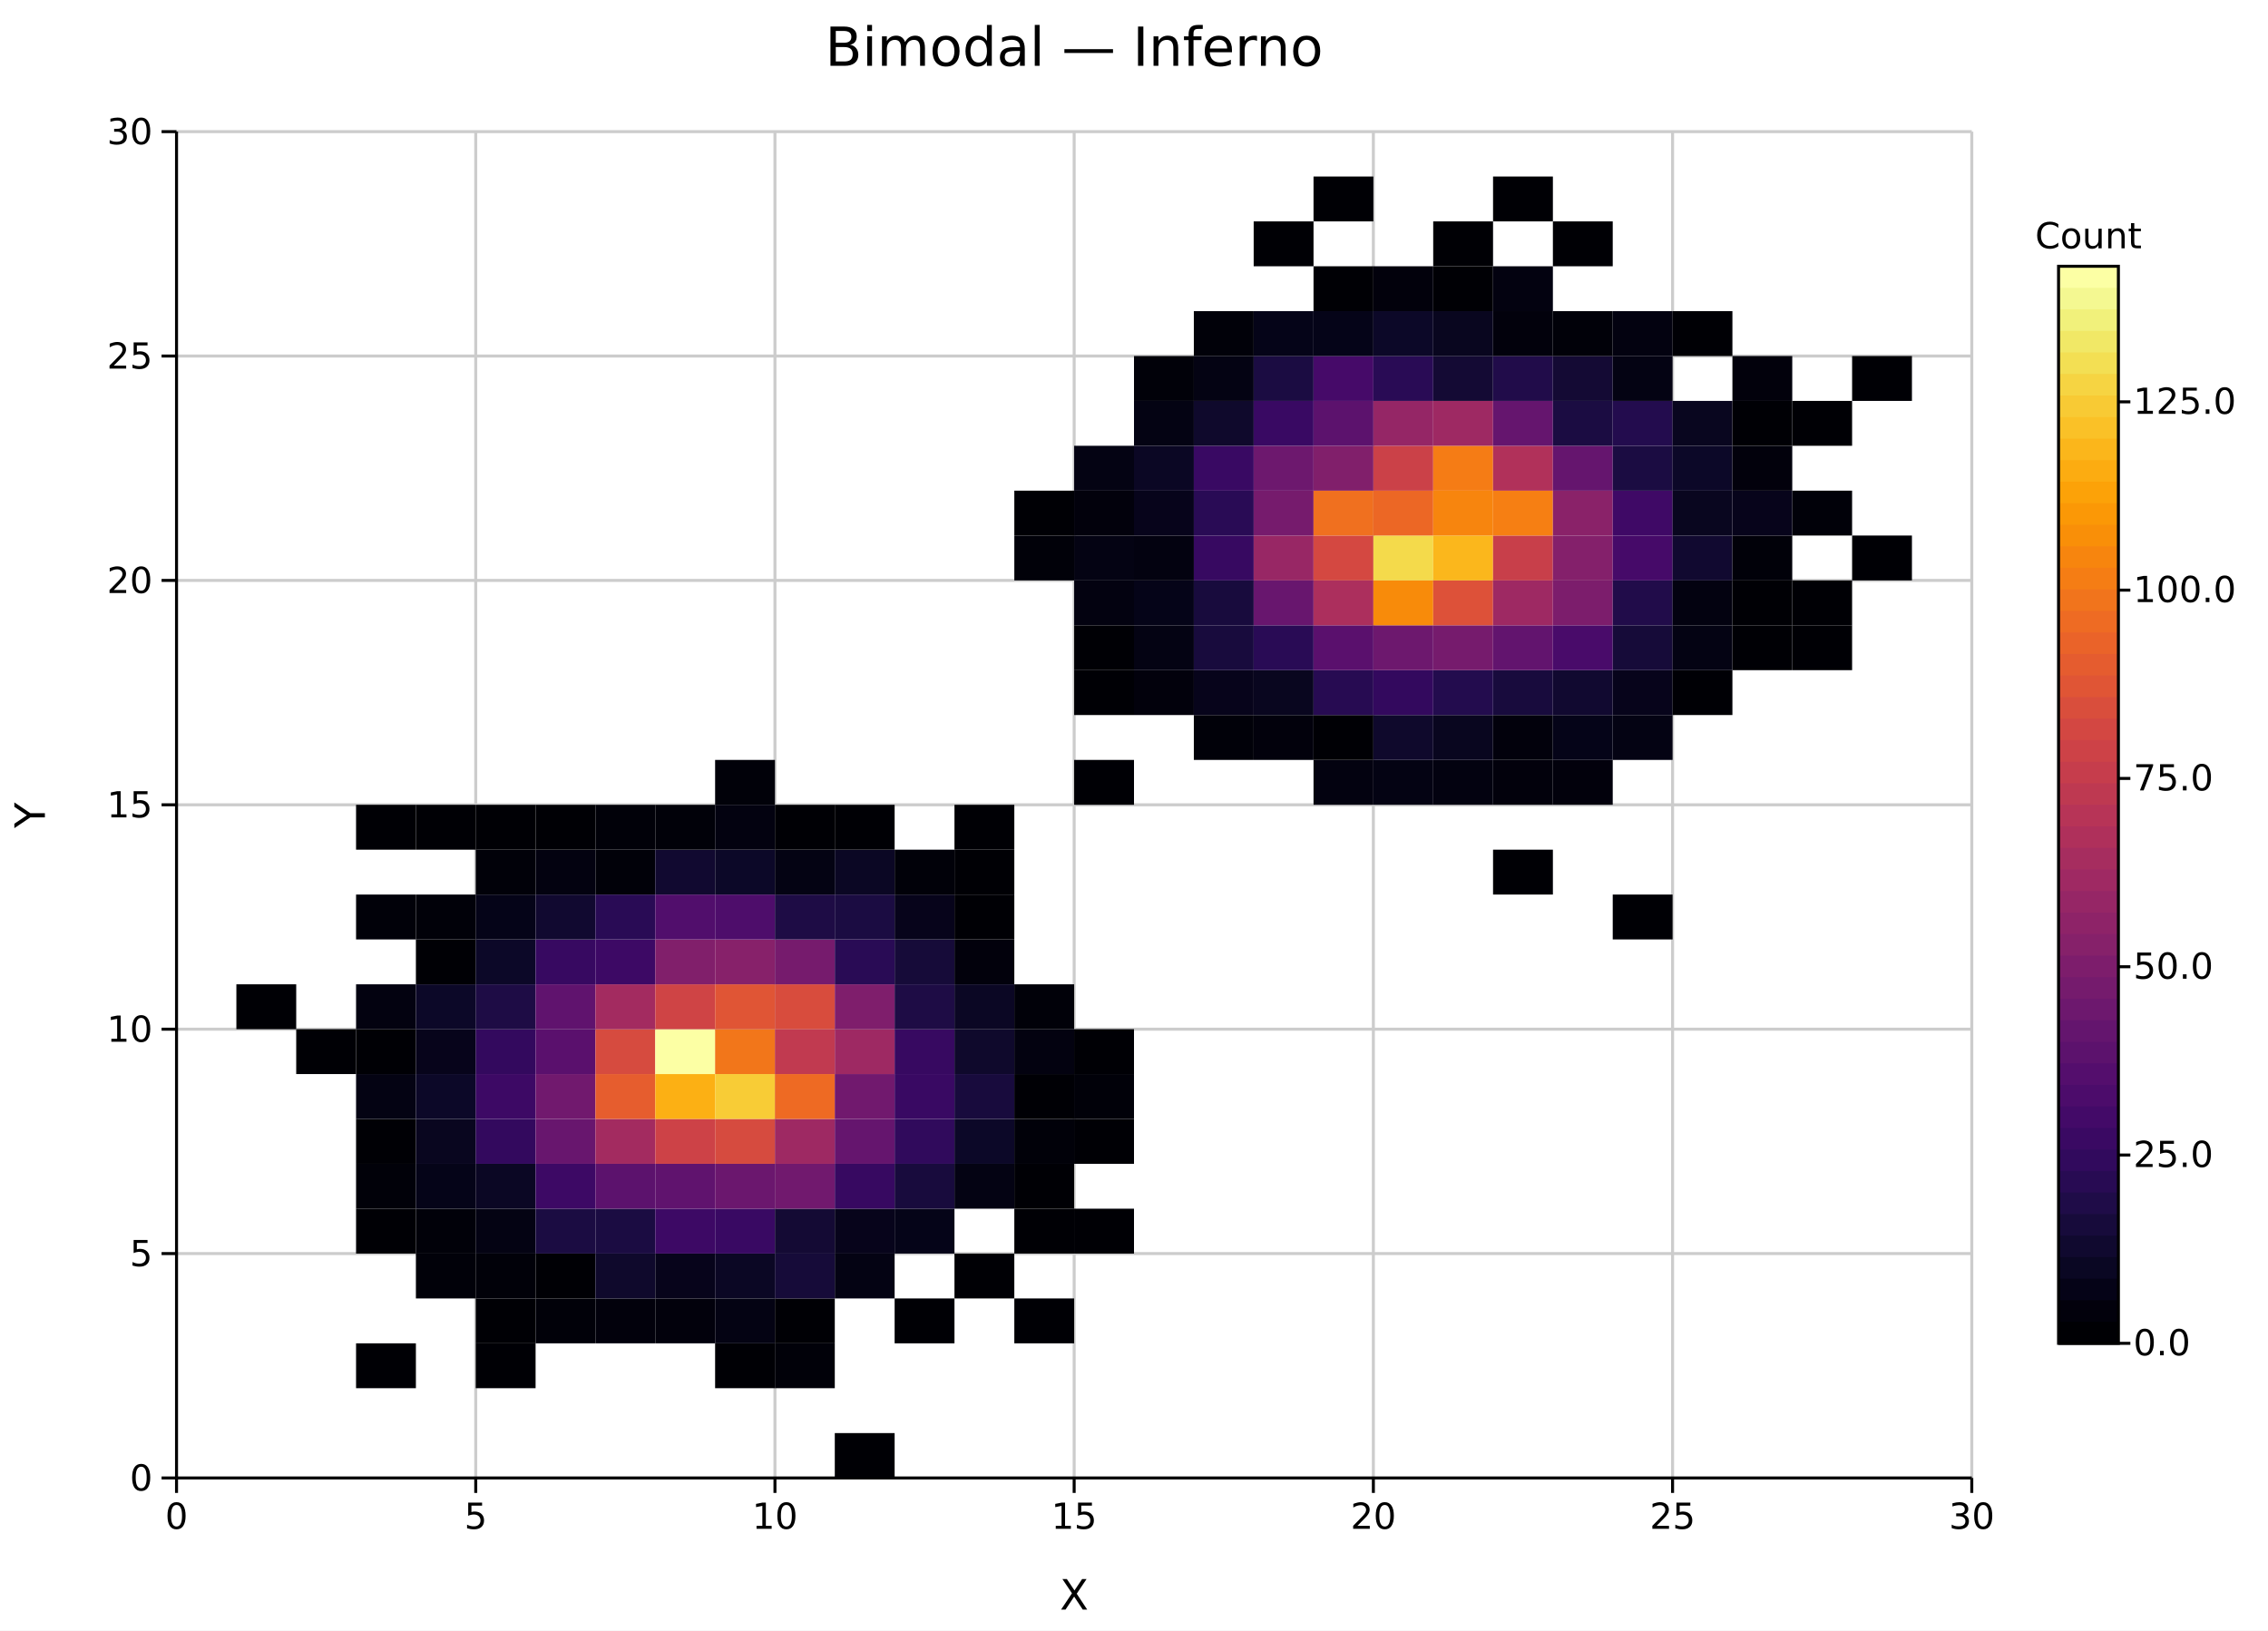
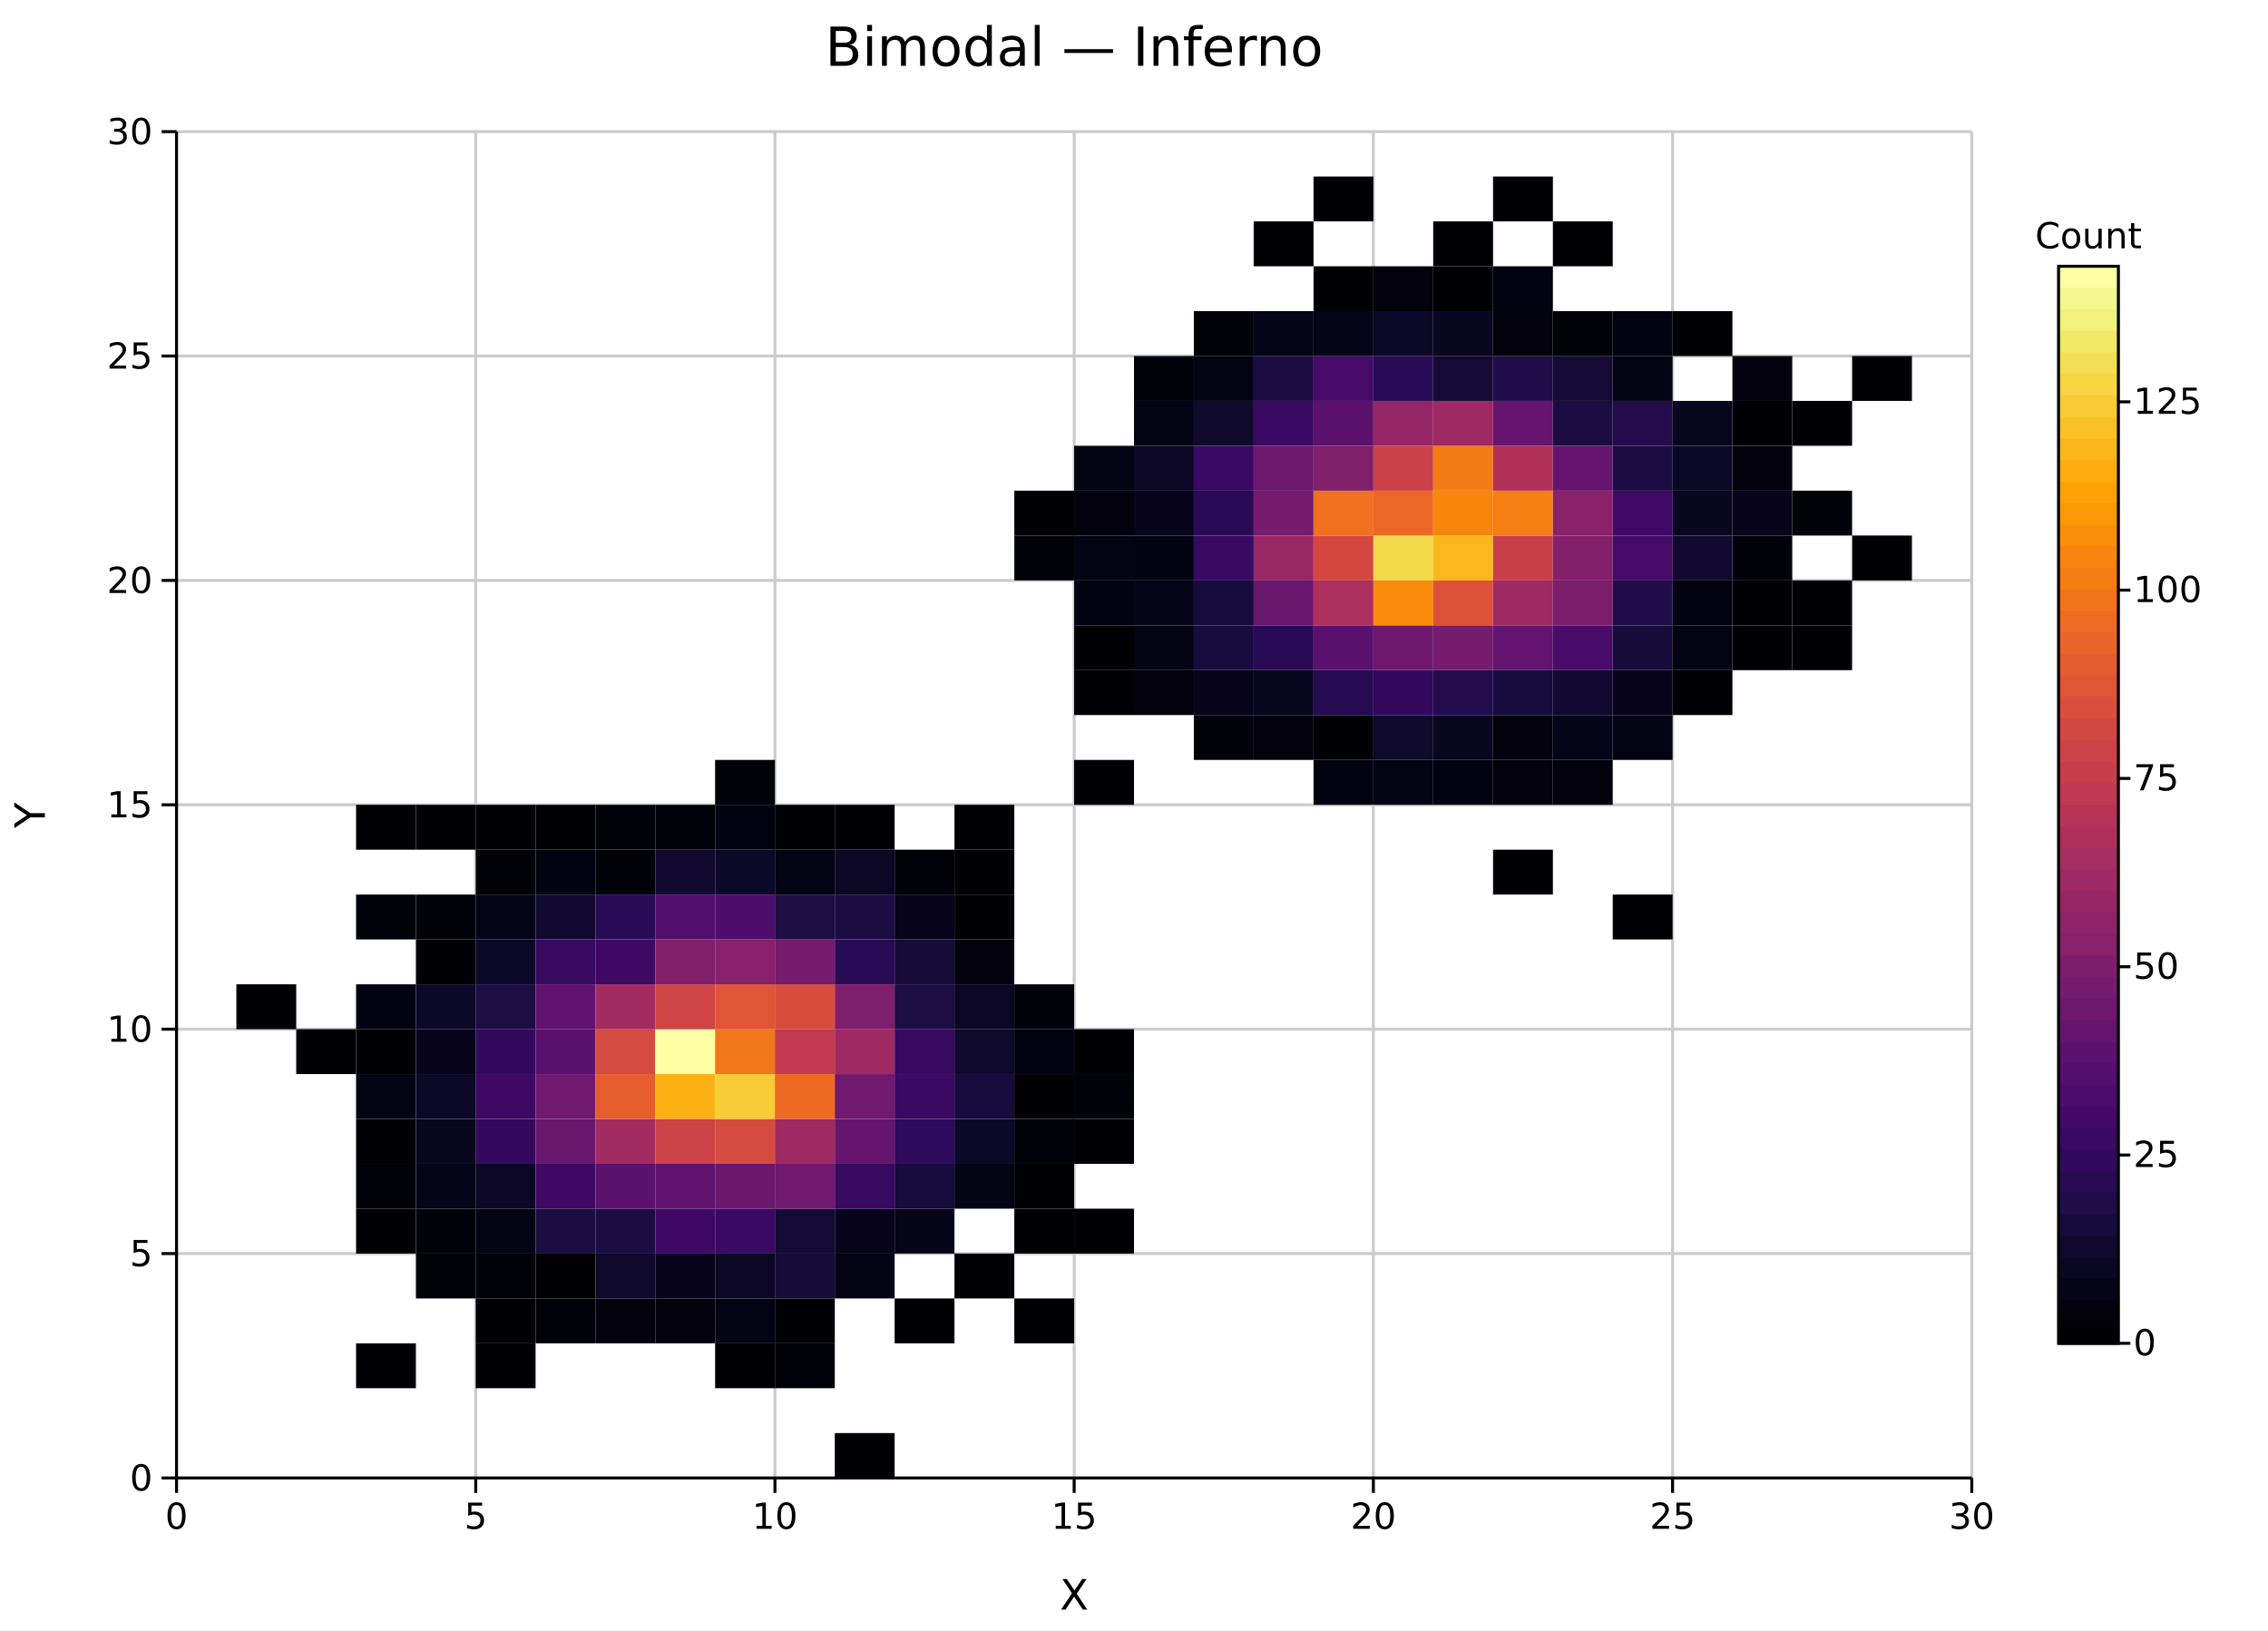
<svg xmlns="http://www.w3.org/2000/svg" width="758" height="545" font-family="DejaVu Sans, Liberation Sans, Arial, sans-serif" fill="black">
  <rect width="100%" height="100%" fill="white" />
  <line x1="159" y1="44" x2="159" y2="494" stroke="#cccccc" stroke-width="1" />
  <line x1="259" y1="44" x2="259" y2="494" stroke="#cccccc" stroke-width="1" />
  <line x1="359" y1="44" x2="359" y2="494" stroke="#cccccc" stroke-width="1" />
  <line x1="459" y1="44" x2="459" y2="494" stroke="#cccccc" stroke-width="1" />
  <line x1="559" y1="44" x2="559" y2="494" stroke="#cccccc" stroke-width="1" />
  <line x1="659" y1="44" x2="659" y2="494" stroke="#cccccc" stroke-width="1" />
  <line x1="59" y1="419" x2="659" y2="419" stroke="#cccccc" stroke-width="1" />
  <line x1="59" y1="344" x2="659" y2="344" stroke="#cccccc" stroke-width="1" />
  <line x1="59" y1="269" x2="659" y2="269" stroke="#cccccc" stroke-width="1" />
  <line x1="59" y1="194" x2="659" y2="194" stroke="#cccccc" stroke-width="1" />
  <line x1="59" y1="119" x2="659" y2="119" stroke="#cccccc" stroke-width="1" />
  <line x1="59" y1="44" x2="659" y2="44" stroke="#cccccc" stroke-width="1" />
  <line x1="59" y1="494" x2="659" y2="494" stroke="#000000" stroke-width="1" />
  <line x1="59" y1="44" x2="59" y2="494" stroke="#000000" stroke-width="1" />
  <line x1="59" y1="494" x2="59" y2="499" stroke="#000000" stroke-width="1" />
  <text x="59" y="511" font-size="12" text-anchor="middle">0</text>
  <line x1="159" y1="494" x2="159" y2="499" stroke="#000000" stroke-width="1" />
  <text x="159" y="511" font-size="12" text-anchor="middle">5</text>
  <line x1="259" y1="494" x2="259" y2="499" stroke="#000000" stroke-width="1" />
  <text x="259" y="511" font-size="12" text-anchor="middle">10</text>
  <line x1="359" y1="494" x2="359" y2="499" stroke="#000000" stroke-width="1" />
  <text x="359" y="511" font-size="12" text-anchor="middle">15</text>
  <line x1="459" y1="494" x2="459" y2="499" stroke="#000000" stroke-width="1" />
  <text x="459" y="511" font-size="12" text-anchor="middle">20</text>
  <line x1="559" y1="494" x2="559" y2="499" stroke="#000000" stroke-width="1" />
  <text x="559" y="511" font-size="12" text-anchor="middle">25</text>
  <line x1="659" y1="494" x2="659" y2="499" stroke="#000000" stroke-width="1" />
  <text x="659" y="511" font-size="12" text-anchor="middle">30</text>
  <line x1="54" y1="494" x2="59" y2="494" stroke="#000000" stroke-width="1" />
  <text x="51" y="498.2" font-size="12" text-anchor="end">0</text>
  <line x1="54" y1="419" x2="59" y2="419" stroke="#000000" stroke-width="1" />
  <text x="51" y="423.2" font-size="12" text-anchor="end">5</text>
  <line x1="54" y1="344" x2="59" y2="344" stroke="#000000" stroke-width="1" />
  <text x="51" y="348.2" font-size="12" text-anchor="end">10</text>
  <line x1="54" y1="269" x2="59" y2="269" stroke="#000000" stroke-width="1" />
  <text x="51" y="273.2" font-size="12" text-anchor="end">15</text>
  <line x1="54" y1="194" x2="59" y2="194" stroke="#000000" stroke-width="1" />
  <text x="51" y="198.2" font-size="12" text-anchor="end">20</text>
  <line x1="54" y1="119" x2="59" y2="119" stroke="#000000" stroke-width="1" />
  <text x="51" y="123.2" font-size="12" text-anchor="end">25</text>
  <line x1="54" y1="44" x2="59" y2="44" stroke="#000000" stroke-width="1" />
  <text x="51" y="48.2" font-size="12" text-anchor="end">30</text>
  <text x="359" y="538" font-size="14" text-anchor="middle">X</text>
  <text x="15" y="272.5" font-size="14" text-anchor="middle" transform="rotate(-90,15,272.5)">Y</text>
  <text x="359" y="22" font-size="18" text-anchor="middle">Bimodal — Inferno</text>
  <rect x="279" y="479" width="20" height="15" fill="#000005" />
  <rect x="119" y="449" width="20" height="15" fill="#000005" />
  <rect x="159" y="449" width="20" height="15" fill="#000005" />
  <rect x="239" y="449" width="20" height="15" fill="#000005" />
  <rect x="259" y="449" width="20" height="15" fill="#010109" />
  <rect x="159" y="434" width="20" height="15" fill="#000005" />
  <rect x="179" y="434" width="20" height="15" fill="#010109" />
  <rect x="199" y="434" width="20" height="15" fill="#02010c" />
  <rect x="219" y="434" width="20" height="15" fill="#02010c" />
  <rect x="239" y="434" width="20" height="15" fill="#040313" />
  <rect x="259" y="434" width="20" height="15" fill="#000005" />
  <rect x="299" y="434" width="20" height="15" fill="#000005" />
  <rect x="339" y="434" width="20" height="15" fill="#000005" />
  <rect x="139" y="419" width="20" height="15" fill="#010109" />
  <rect x="159" y="419" width="20" height="15" fill="#010109" />
  <rect x="179" y="419" width="20" height="15" fill="#000005" />
  <rect x="199" y="419" width="20" height="15" fill="#0f092c" />
  <rect x="219" y="419" width="20" height="15" fill="#07041b" />
  <rect x="239" y="419" width="20" height="15" fill="#0b0724" />
  <rect x="259" y="419" width="20" height="15" fill="#160b39" />
  <rect x="279" y="419" width="20" height="15" fill="#040313" />
  <rect x="319" y="419" width="20" height="15" fill="#000005" />
  <rect x="119" y="404" width="20" height="15" fill="#000005" />
  <rect x="139" y="404" width="20" height="15" fill="#010109" />
  <rect x="159" y="404" width="20" height="15" fill="#040313" />
  <rect x="179" y="404" width="20" height="15" fill="#1b0c42" />
  <rect x="199" y="404" width="20" height="15" fill="#1b0c42" />
  <rect x="219" y="404" width="20" height="15" fill="#3d0965" />
  <rect x="239" y="404" width="20" height="15" fill="#390963" />
  <rect x="259" y="404" width="20" height="15" fill="#140a34" />
  <rect x="279" y="404" width="20" height="15" fill="#07041b" />
  <rect x="299" y="404" width="20" height="15" fill="#050418" />
  <rect x="339" y="404" width="20" height="15" fill="#000005" />
  <rect x="359" y="404" width="20" height="15" fill="#000005" />
  <rect x="119" y="389" width="20" height="15" fill="#010109" />
  <rect x="139" y="389" width="20" height="15" fill="#050418" />
  <rect x="159" y="389" width="20" height="15" fill="#0b0724" />
  <rect x="179" y="389" width="20" height="15" fill="#3d0965" />
  <rect x="199" y="389" width="20" height="15" fill="#5c126d" />
  <rect x="219" y="389" width="20" height="15" fill="#60136e" />
  <rect x="239" y="389" width="20" height="15" fill="#6b176e" />
  <rect x="259" y="389" width="20" height="15" fill="#71196e" />
  <rect x="279" y="389" width="20" height="15" fill="#370961" />
  <rect x="299" y="389" width="20" height="15" fill="#180b3d" />
  <rect x="319" y="389" width="20" height="15" fill="#040313" />
  <rect x="339" y="389" width="20" height="15" fill="#000005" />
  <rect x="119" y="374" width="20" height="15" fill="#000005" />
  <rect x="139" y="374" width="20" height="15" fill="#09061f" />
  <rect x="159" y="374" width="20" height="15" fill="#33095e" />
  <rect x="179" y="374" width="20" height="15" fill="#68166e" />
  <rect x="199" y="374" width="20" height="15" fill="#a32b60" />
  <rect x="219" y="374" width="20" height="15" fill="#cd4247" />
  <rect x="239" y="374" width="20" height="15" fill="#d64b3f" />
  <rect x="259" y="374" width="20" height="15" fill="#9e2963" />
  <rect x="279" y="374" width="20" height="15" fill="#65156e" />
  <rect x="299" y="374" width="20" height="15" fill="#300a5c" />
  <rect x="319" y="374" width="20" height="15" fill="#0c0828" />
  <rect x="339" y="374" width="20" height="15" fill="#010109" />
  <rect x="359" y="374" width="20" height="15" fill="#000005" />
  <rect x="119" y="359" width="20" height="15" fill="#040313" />
  <rect x="139" y="359" width="20" height="15" fill="#0c0828" />
  <rect x="159" y="359" width="20" height="15" fill="#3d0965" />
  <rect x="179" y="359" width="20" height="15" fill="#71196e" />
  <rect x="199" y="359" width="20" height="15" fill="#e65d2e" />
  <rect x="219" y="359" width="20" height="15" fill="#fcb014" />
  <rect x="239" y="359" width="20" height="15" fill="#f8cc36" />
  <rect x="259" y="359" width="20" height="15" fill="#ee6a23" />
  <rect x="279" y="359" width="20" height="15" fill="#71196e" />
  <rect x="299" y="359" width="20" height="15" fill="#390963" />
  <rect x="319" y="359" width="20" height="15" fill="#180b3d" />
  <rect x="339" y="359" width="20" height="15" fill="#000005" />
  <rect x="359" y="359" width="20" height="15" fill="#010109" />
  <rect x="99" y="344" width="20" height="15" fill="#000005" />
  <rect x="119" y="344" width="20" height="15" fill="#000005" />
  <rect x="139" y="344" width="20" height="15" fill="#07041b" />
  <rect x="159" y="344" width="20" height="15" fill="#33095e" />
  <rect x="179" y="344" width="20" height="15" fill="#5a106d" />
  <rect x="199" y="344" width="20" height="15" fill="#d64b3f" />
  <rect x="219" y="344" width="20" height="15" fill="#fcffa4" />
  <rect x="239" y="344" width="20" height="15" fill="#f2761a" />
  <rect x="259" y="344" width="20" height="15" fill="#c13a50" />
  <rect x="279" y="344" width="20" height="15" fill="#9e2963" />
  <rect x="299" y="344" width="20" height="15" fill="#370961" />
  <rect x="319" y="344" width="20" height="15" fill="#0f092c" />
  <rect x="339" y="344" width="20" height="15" fill="#030210" />
  <rect x="359" y="344" width="20" height="15" fill="#000005" />
  <rect x="79" y="329" width="20" height="15" fill="#000005" />
  <rect x="119" y="329" width="20" height="15" fill="#030210" />
  <rect x="139" y="329" width="20" height="15" fill="#0c0828" />
  <rect x="159" y="329" width="20" height="15" fill="#1e0c45" />
  <rect x="179" y="329" width="20" height="15" fill="#60136e" />
  <rect x="199" y="329" width="20" height="15" fill="#a32b60" />
  <rect x="219" y="329" width="20" height="15" fill="#cf4445" />
  <rect x="239" y="329" width="20" height="15" fill="#e05535" />
  <rect x="259" y="329" width="20" height="15" fill="#d84c3d" />
  <rect x="279" y="329" width="20" height="15" fill="#7f1e6c" />
  <rect x="299" y="329" width="20" height="15" fill="#1e0c45" />
  <rect x="319" y="329" width="20" height="15" fill="#0b0724" />
  <rect x="339" y="329" width="20" height="15" fill="#010109" />
  <rect x="139" y="314" width="20" height="15" fill="#000005" />
  <rect x="159" y="314" width="20" height="15" fill="#0c0828" />
  <rect x="179" y="314" width="20" height="15" fill="#370961" />
  <rect x="199" y="314" width="20" height="15" fill="#3d0965" />
  <rect x="219" y="314" width="20" height="15" fill="#811f6b" />
  <rect x="239" y="314" width="20" height="15" fill="#87216a" />
  <rect x="259" y="314" width="20" height="15" fill="#761b6d" />
  <rect x="279" y="314" width="20" height="15" fill="#290b55" />
  <rect x="299" y="314" width="20" height="15" fill="#160b39" />
  <rect x="319" y="314" width="20" height="15" fill="#02010c" />
  <rect x="119" y="299" width="20" height="15" fill="#010109" />
  <rect x="139" y="299" width="20" height="15" fill="#010109" />
  <rect x="159" y="299" width="20" height="15" fill="#050418" />
  <rect x="179" y="299" width="20" height="15" fill="#110930" />
  <rect x="199" y="299" width="20" height="15" fill="#290b55" />
  <rect x="219" y="299" width="20" height="15" fill="#510e6c" />
  <rect x="239" y="299" width="20" height="15" fill="#4e0d6b" />
  <rect x="259" y="299" width="20" height="15" fill="#1e0c45" />
  <rect x="279" y="299" width="20" height="15" fill="#1b0c42" />
  <rect x="299" y="299" width="20" height="15" fill="#07041b" />
  <rect x="319" y="299" width="20" height="15" fill="#000005" />
  <rect x="539" y="299" width="20" height="15" fill="#000005" />
  <rect x="159" y="284" width="20" height="15" fill="#010109" />
  <rect x="179" y="284" width="20" height="15" fill="#030210" />
  <rect x="199" y="284" width="20" height="15" fill="#010109" />
  <rect x="219" y="284" width="20" height="15" fill="#110930" />
  <rect x="239" y="284" width="20" height="15" fill="#0c0828" />
  <rect x="259" y="284" width="20" height="15" fill="#040313" />
  <rect x="279" y="284" width="20" height="15" fill="#0b0724" />
  <rect x="299" y="284" width="20" height="15" fill="#010109" />
  <rect x="319" y="284" width="20" height="15" fill="#000005" />
  <rect x="499" y="284" width="20" height="15" fill="#000005" />
  <rect x="119" y="269" width="20" height="15" fill="#000005" />
  <rect x="139" y="269" width="20" height="15" fill="#000005" />
  <rect x="159" y="269" width="20" height="15" fill="#000005" />
  <rect x="179" y="269" width="20" height="15" fill="#000005" />
  <rect x="199" y="269" width="20" height="15" fill="#010109" />
  <rect x="219" y="269" width="20" height="15" fill="#010109" />
  <rect x="239" y="269" width="20" height="15" fill="#030210" />
  <rect x="259" y="269" width="20" height="15" fill="#000005" />
  <rect x="279" y="269" width="20" height="15" fill="#000005" />
  <rect x="319" y="269" width="20" height="15" fill="#000005" />
  <rect x="239" y="254" width="20" height="15" fill="#010109" />
  <rect x="359" y="254" width="20" height="15" fill="#000005" />
  <rect x="439" y="254" width="20" height="15" fill="#030210" />
  <rect x="459" y="254" width="20" height="15" fill="#040313" />
  <rect x="479" y="254" width="20" height="15" fill="#030210" />
  <rect x="499" y="254" width="20" height="15" fill="#02010c" />
  <rect x="519" y="254" width="20" height="15" fill="#02010c" />
  <rect x="399" y="239" width="20" height="15" fill="#010109" />
  <rect x="419" y="239" width="20" height="15" fill="#02010c" />
  <rect x="439" y="239" width="20" height="15" fill="#000005" />
  <rect x="459" y="239" width="20" height="15" fill="#0f092c" />
  <rect x="479" y="239" width="20" height="15" fill="#09061f" />
  <rect x="499" y="239" width="20" height="15" fill="#02010c" />
  <rect x="519" y="239" width="20" height="15" fill="#050418" />
  <rect x="539" y="239" width="20" height="15" fill="#040313" />
  <rect x="359" y="224" width="20" height="15" fill="#000005" />
  <rect x="379" y="224" width="20" height="15" fill="#02010c" />
  <rect x="399" y="224" width="20" height="15" fill="#07041b" />
  <rect x="419" y="224" width="20" height="15" fill="#09061f" />
  <rect x="439" y="224" width="20" height="15" fill="#270b52" />
  <rect x="459" y="224" width="20" height="15" fill="#33095e" />
  <rect x="479" y="224" width="20" height="15" fill="#230c4e" />
  <rect x="499" y="224" width="20" height="15" fill="#180b3d" />
  <rect x="519" y="224" width="20" height="15" fill="#110930" />
  <rect x="539" y="224" width="20" height="15" fill="#07041b" />
  <rect x="559" y="224" width="20" height="15" fill="#000005" />
  <rect x="359" y="209" width="20" height="15" fill="#000005" />
  <rect x="379" y="209" width="20" height="15" fill="#040313" />
  <rect x="399" y="209" width="20" height="15" fill="#180b3d" />
  <rect x="419" y="209" width="20" height="15" fill="#290b55" />
  <rect x="439" y="209" width="20" height="15" fill="#5a106d" />
  <rect x="459" y="209" width="20" height="15" fill="#6d186e" />
  <rect x="479" y="209" width="20" height="15" fill="#761b6d" />
  <rect x="499" y="209" width="20" height="15" fill="#62146e" />
  <rect x="519" y="209" width="20" height="15" fill="#490b6a" />
  <rect x="539" y="209" width="20" height="15" fill="#160b39" />
  <rect x="559" y="209" width="20" height="15" fill="#040313" />
  <rect x="579" y="209" width="20" height="15" fill="#000005" />
  <rect x="599" y="209" width="20" height="15" fill="#000005" />
  <rect x="359" y="194" width="20" height="15" fill="#030210" />
  <rect x="379" y="194" width="20" height="15" fill="#050418" />
  <rect x="399" y="194" width="20" height="15" fill="#180b3d" />
  <rect x="419" y="194" width="20" height="15" fill="#68166e" />
  <rect x="439" y="194" width="20" height="15" fill="#ac2f5d" />
  <rect x="459" y="194" width="20" height="15" fill="#f88b0a" />
  <rect x="479" y="194" width="20" height="15" fill="#dd5139" />
  <rect x="499" y="194" width="20" height="15" fill="#9e2963" />
  <rect x="519" y="194" width="20" height="15" fill="#7c1d6c" />
  <rect x="539" y="194" width="20" height="15" fill="#210c4a" />
  <rect x="559" y="194" width="20" height="15" fill="#030210" />
  <rect x="579" y="194" width="20" height="15" fill="#000005" />
  <rect x="599" y="194" width="20" height="15" fill="#000005" />
  <rect x="339" y="179" width="20" height="15" fill="#010109" />
  <rect x="359" y="179" width="20" height="15" fill="#040313" />
  <rect x="379" y="179" width="20" height="15" fill="#030210" />
  <rect x="399" y="179" width="20" height="15" fill="#370961" />
  <rect x="419" y="179" width="20" height="15" fill="#982765" />
  <rect x="439" y="179" width="20" height="15" fill="#d44841" />
  <rect x="459" y="179" width="20" height="15" fill="#f4da4b" />
  <rect x="479" y="179" width="20" height="15" fill="#fbb71c" />
  <rect x="499" y="179" width="20" height="15" fill="#c83f4a" />
  <rect x="519" y="179" width="20" height="15" fill="#84206b" />
  <rect x="539" y="179" width="20" height="15" fill="#460a69" />
  <rect x="559" y="179" width="20" height="15" fill="#110930" />
  <rect x="579" y="179" width="20" height="15" fill="#010109" />
  <rect x="619" y="179" width="20" height="15" fill="#000005" />
  <rect x="339" y="164" width="20" height="15" fill="#000005" />
  <rect x="359" y="164" width="20" height="15" fill="#02010c" />
  <rect x="379" y="164" width="20" height="15" fill="#07041b" />
  <rect x="399" y="164" width="20" height="15" fill="#290b55" />
  <rect x="419" y="164" width="20" height="15" fill="#761b6d" />
  <rect x="439" y="164" width="20" height="15" fill="#f0701f" />
  <rect x="459" y="164" width="20" height="15" fill="#ec6725" />
  <rect x="479" y="164" width="20" height="15" fill="#f7850e" />
  <rect x="499" y="164" width="20" height="15" fill="#f67f13" />
  <rect x="519" y="164" width="20" height="15" fill="#8a2269" />
  <rect x="539" y="164" width="20" height="15" fill="#3f0966" />
  <rect x="559" y="164" width="20" height="15" fill="#09061f" />
  <rect x="579" y="164" width="20" height="15" fill="#07041b" />
  <rect x="599" y="164" width="20" height="15" fill="#010109" />
  <rect x="359" y="149" width="20" height="15" fill="#040313" />
  <rect x="379" y="149" width="20" height="15" fill="#0b0724" />
  <rect x="399" y="149" width="20" height="15" fill="#390963" />
  <rect x="419" y="149" width="20" height="15" fill="#6d186e" />
  <rect x="439" y="149" width="20" height="15" fill="#811f6b" />
  <rect x="459" y="149" width="20" height="15" fill="#cb4148" />
  <rect x="479" y="149" width="20" height="15" fill="#f57c15" />
  <rect x="499" y="149" width="20" height="15" fill="#b1315a" />
  <rect x="519" y="149" width="20" height="15" fill="#65156e" />
  <rect x="539" y="149" width="20" height="15" fill="#1b0c42" />
  <rect x="559" y="149" width="20" height="15" fill="#0c0828" />
  <rect x="579" y="149" width="20" height="15" fill="#02010c" />
  <rect x="379" y="134" width="20" height="15" fill="#040313" />
  <rect x="399" y="134" width="20" height="15" fill="#0f092c" />
  <rect x="419" y="134" width="20" height="15" fill="#390963" />
  <rect x="439" y="134" width="20" height="15" fill="#5c126d" />
  <rect x="459" y="134" width="20" height="15" fill="#952666" />
  <rect x="479" y="134" width="20" height="15" fill="#9e2963" />
  <rect x="499" y="134" width="20" height="15" fill="#65156e" />
  <rect x="519" y="134" width="20" height="15" fill="#1b0c42" />
  <rect x="539" y="134" width="20" height="15" fill="#230c4e" />
  <rect x="559" y="134" width="20" height="15" fill="#09061f" />
  <rect x="579" y="134" width="20" height="15" fill="#000005" />
  <rect x="599" y="134" width="20" height="15" fill="#000005" />
  <rect x="379" y="119" width="20" height="15" fill="#010109" />
  <rect x="399" y="119" width="20" height="15" fill="#040313" />
  <rect x="419" y="119" width="20" height="15" fill="#1b0c42" />
  <rect x="439" y="119" width="20" height="15" fill="#460a69" />
  <rect x="459" y="119" width="20" height="15" fill="#290b55" />
  <rect x="479" y="119" width="20" height="15" fill="#140a34" />
  <rect x="499" y="119" width="20" height="15" fill="#210c4a" />
  <rect x="519" y="119" width="20" height="15" fill="#140a34" />
  <rect x="539" y="119" width="20" height="15" fill="#040313" />
  <rect x="579" y="119" width="20" height="15" fill="#02010c" />
  <rect x="619" y="119" width="20" height="15" fill="#000005" />
  <rect x="399" y="104" width="20" height="15" fill="#010109" />
  <rect x="419" y="104" width="20" height="15" fill="#050418" />
  <rect x="439" y="104" width="20" height="15" fill="#050418" />
  <rect x="459" y="104" width="20" height="15" fill="#0c0828" />
  <rect x="479" y="104" width="20" height="15" fill="#09061f" />
  <rect x="499" y="104" width="20" height="15" fill="#02010c" />
  <rect x="519" y="104" width="20" height="15" fill="#010109" />
  <rect x="539" y="104" width="20" height="15" fill="#030210" />
  <rect x="559" y="104" width="20" height="15" fill="#000005" />
  <rect x="439" y="89" width="20" height="15" fill="#000005" />
  <rect x="459" y="89" width="20" height="15" fill="#02010c" />
  <rect x="479" y="89" width="20" height="15" fill="#000005" />
  <rect x="499" y="89" width="20" height="15" fill="#030210" />
  <rect x="419" y="74" width="20" height="15" fill="#000005" />
  <rect x="479" y="74" width="20" height="15" fill="#000005" />
  <rect x="519" y="74" width="20" height="15" fill="#000005" />
  <rect x="439" y="59" width="20" height="15" fill="#000005" />
  <rect x="499" y="59" width="20" height="15" fill="#000005" />
  <rect x="688" y="89" width="20" height="7.7" fill="#fcffa4" />
  <rect x="688" y="96.2" width="20" height="7.7" fill="#f4f891" />
  <rect x="688" y="103.4" width="20" height="7.7" fill="#f1f17b" />
  <rect x="688" y="110.6" width="20" height="7.7" fill="#f1e866" />
  <rect x="688" y="117.8" width="20" height="7.7" fill="#f3df53" />
  <rect x="688" y="125" width="20" height="7.7" fill="#f6d442" />
  <rect x="688" y="132.2" width="20" height="7.7" fill="#f8ca34" />
  <rect x="688" y="139.4" width="20" height="7.7" fill="#fac127" />
  <rect x="688" y="146.6" width="20" height="7.7" fill="#fbb61b" />
  <rect x="688" y="153.8" width="20" height="7.7" fill="#fcac11" />
  <rect x="688" y="161" width="20" height="7.7" fill="#fca208" />
  <rect x="688" y="168.2" width="20" height="7.7" fill="#fb9806" />
  <rect x="688" y="175.4" width="20" height="7.7" fill="#f98f08" />
  <rect x="688" y="182.6" width="20" height="7.7" fill="#f7850e" />
  <rect x="688" y="189.8" width="20" height="7.7" fill="#f57d14" />
  <rect x="688" y="197" width="20" height="7.7" fill="#f1741c" />
  <rect x="688" y="204.2" width="20" height="7.7" fill="#ee6b23" />
  <rect x="688" y="211.4" width="20" height="7.7" fill="#ea6329" />
  <rect x="688" y="218.6" width="20" height="7.7" fill="#e55c2f" />
  <rect x="688" y="225.8" width="20" height="7.7" fill="#e05535" />
  <rect x="688" y="233" width="20" height="7.7" fill="#d94e3c" />
  <rect x="688" y="240.2" width="20" height="7.7" fill="#d34742" />
  <rect x="688" y="247.4" width="20" height="7.7" fill="#cd4247" />
  <rect x="688" y="254.6" width="20" height="7.7" fill="#c63d4c" />
  <rect x="688" y="261.8" width="20" height="7.7" fill="#be3951" />
  <rect x="688" y="269" width="20" height="7.7" fill="#b73457" />
  <rect x="688" y="276.2" width="20" height="7.7" fill="#af305b" />
  <rect x="688" y="283.4" width="20" height="7.7" fill="#a62d5f" />
  <rect x="688" y="290.6" width="20" height="7.7" fill="#9f2963" />
  <rect x="688" y="297.8" width="20" height="7.7" fill="#962666" />
  <rect x="688" y="305" width="20" height="7.7" fill="#8e2368" />
  <rect x="688" y="312.2" width="20" height="7.7" fill="#86216a" />
  <rect x="688" y="319.4" width="20" height="7.7" fill="#7d1d6c" />
  <rect x="688" y="326.6" width="20" height="7.7" fill="#751b6d" />
  <rect x="688" y="333.8" width="20" height="7.7" fill="#6d186e" />
  <rect x="688" y="341" width="20" height="7.7" fill="#64156e" />
  <rect x="688" y="348.2" width="20" height="7.7" fill="#5c126d" />
  <rect x="688" y="355.4" width="20" height="7.7" fill="#540e6d" />
  <rect x="688" y="362.6" width="20" height="7.7" fill="#4c0c6b" />
  <rect x="688" y="369.8" width="20" height="7.7" fill="#430a68" />
  <rect x="688" y="377" width="20" height="7.7" fill="#3a0963" />
  <rect x="688" y="384.2" width="20" height="7.7" fill="#310a5d" />
  <rect x="688" y="391.4" width="20" height="7.7" fill="#280b53" />
  <rect x="688" y="398.6" width="20" height="7.7" fill="#1f0c48" />
  <rect x="688" y="405.8" width="20" height="7.7" fill="#170b3b" />
  <rect x="688" y="413" width="20" height="7.7" fill="#10092f" />
  <rect x="688" y="420.2" width="20" height="7.7" fill="#0a0723" />
  <rect x="688" y="427.4" width="20" height="7.7" fill="#050317" />
  <rect x="688" y="434.6" width="20" height="7.7" fill="#02010c" />
  <rect x="688" y="441.8" width="20" height="7.7" fill="#000004" />
  <rect x="688" y="89" width="20" height="360" fill="none" stroke="#000000" stroke-width="1" />
  <line x1="708" y1="449" x2="712" y2="449" stroke="#000000" stroke-width="1" />
-   <text x="713" y="453" font-size="12" text-anchor="start">0.0</text>
+   <text x="713" y="453" font-size="12" text-anchor="start">0</text>
  <line x1="708" y1="386.06" x2="712" y2="386.06" stroke="#000000" stroke-width="1" />
-   <text x="713" y="390.06" font-size="12" text-anchor="start">25.0</text>
+   <text x="713" y="390.06" font-size="12" text-anchor="start">25</text>
  <line x1="708" y1="323.13" x2="712" y2="323.13" stroke="#000000" stroke-width="1" />
-   <text x="713" y="327.13" font-size="12" text-anchor="start">50.0</text>
+   <text x="713" y="327.13" font-size="12" text-anchor="start">50</text>
  <line x1="708" y1="260.19" x2="712" y2="260.19" stroke="#000000" stroke-width="1" />
-   <text x="713" y="264.19" font-size="12" text-anchor="start">75.0</text>
+   <text x="713" y="264.19" font-size="12" text-anchor="start">75</text>
  <line x1="708" y1="197.25" x2="712" y2="197.25" stroke="#000000" stroke-width="1" />
-   <text x="713" y="201.25" font-size="12" text-anchor="start">100.0</text>
+   <text x="713" y="201.25" font-size="12" text-anchor="start">100</text>
  <line x1="708" y1="134.31" x2="712" y2="134.31" stroke="#000000" stroke-width="1" />
-   <text x="713" y="138.31" font-size="12" text-anchor="start">125.0</text>
+   <text x="713" y="138.31" font-size="12" text-anchor="start">125</text>
  <text x="698" y="83" font-size="12" text-anchor="middle">Count</text>
</svg>
